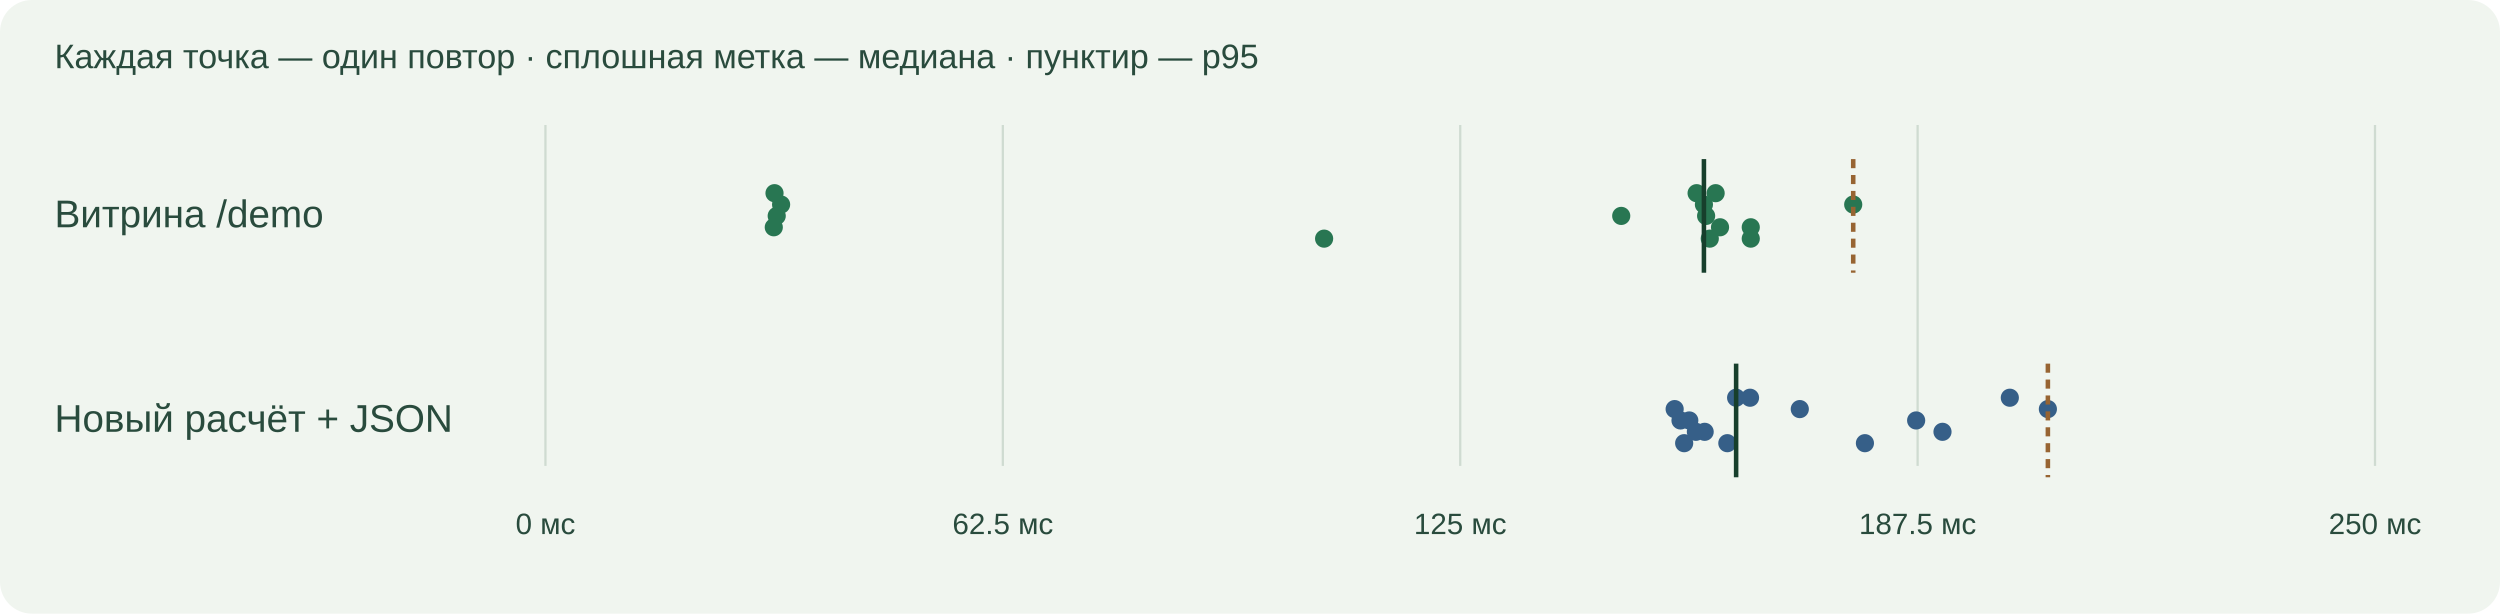
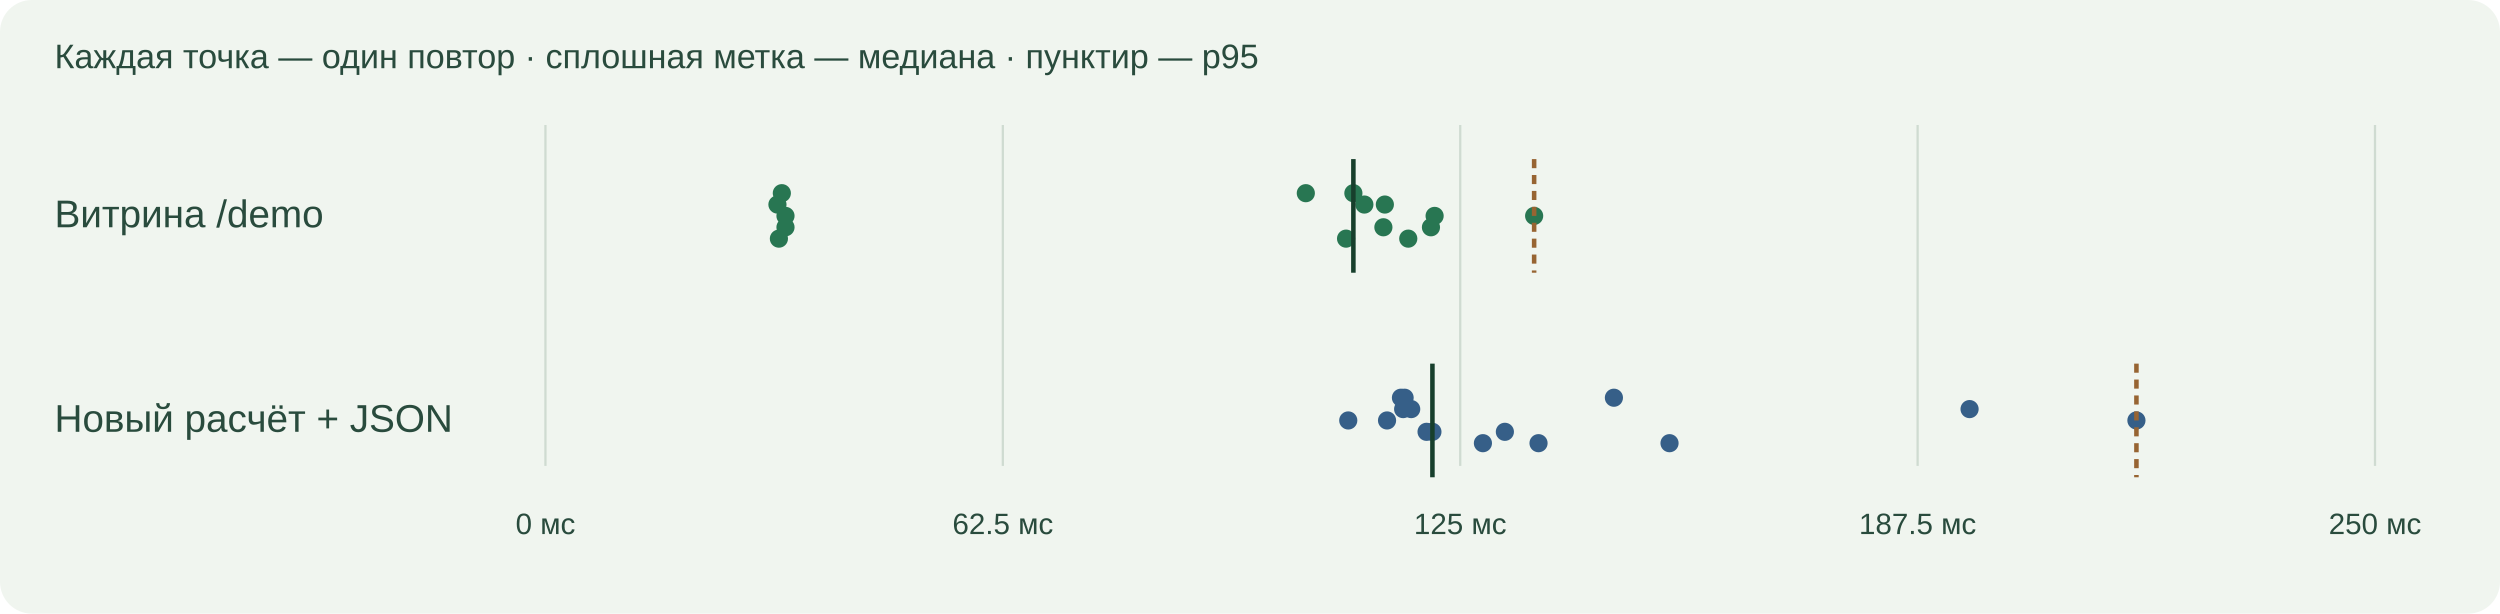
<svg xmlns="http://www.w3.org/2000/svg" width="1100" height="270" viewBox="0 0 1100 270" role="img" aria-label="Все 15 наблюдений времени двух операций, медиана и p95">
  <rect width="1100" height="270" rx="14" fill="#f0f5ef" />
  <g font-family="Arial,sans-serif" fill="#294b3d">
    <text x="24" y="30" font-size="15">Каждая точка — один повтор · сплошная метка — медиана · пунктир — p95</text>
    <line x1="240.0" x2="240.0" y1="55" y2="205" stroke="#cfdbd1" />
    <text x="240.0" y="235" font-size="13" text-anchor="middle">0 мс</text>
    <line x1="441.25" x2="441.25" y1="55" y2="205" stroke="#cfdbd1" />
    <text x="441.25" y="235" font-size="13" text-anchor="middle">62.5 мс</text>
    <line x1="642.5" x2="642.5" y1="55" y2="205" stroke="#cfdbd1" />
    <text x="642.5" y="235" font-size="13" text-anchor="middle">125 мс</text>
    <line x1="843.75" x2="843.75" y1="55" y2="205" stroke="#cfdbd1" />
    <text x="843.75" y="235" font-size="13" text-anchor="middle">187.5 мс</text>
    <line x1="1045.0" x2="1045.0" y1="55" y2="205" stroke="#cfdbd1" />
    <text x="1045.0" y="235" font-size="13" text-anchor="middle">250 мс</text>
    <text x="24" y="100" font-size="17">Витрина /demo</text>
-     <circle cx="340.786" cy="85" r="4" fill="#287652" />
-     <circle cx="343.684" cy="90" r="4" fill="#287652" />
-     <circle cx="341.752" cy="95" r="4" fill="#287652" />
-     <circle cx="340.464" cy="100" r="4" fill="#287652" />
-     <circle cx="582.608" cy="105" r="4" fill="#287652" />
-     <circle cx="746.506" cy="85" r="4" fill="#287652" />
-     <circle cx="815.414" cy="90" r="4" fill="#287652" />
-     <circle cx="713.34" cy="95" r="4" fill="#287652" />
-     <circle cx="770.334" cy="100" r="4" fill="#287652" />
-     <circle cx="770.334" cy="105" r="4" fill="#287652" />
-     <circle cx="754.878" cy="85" r="4" fill="#287652" />
-     <circle cx="749.726" cy="90" r="4" fill="#287652" />
-     <circle cx="750.692" cy="95" r="4" fill="#287652" />
-     <circle cx="756.81" cy="100" r="4" fill="#287652" />
-     <circle cx="752.302" cy="105" r="4" fill="#287652" />
-     <line x1="749.726" x2="749.726" y1="70" y2="120" stroke="#173f2c" stroke-width="2" />
-     <line x1="815.414" x2="815.414" y1="70" y2="120" stroke="#976432" stroke-width="2" stroke-dasharray="4 3" />
+     <circle cx="344.006" cy="85" r="4" fill="#287652" />
+     <circle cx="342.074" cy="90" r="4" fill="#287652" />
+     <circle cx="345.616" cy="95" r="4" fill="#287652" />
+     <circle cx="345.616" cy="100" r="4" fill="#287652" />
+     <circle cx="342.718" cy="105" r="4" fill="#287652" />
+     <circle cx="574.558" cy="85" r="4" fill="#287652" />
+     <circle cx="600.318" cy="90" r="4" fill="#287652" />
+     <circle cx="675.022" cy="95" r="4" fill="#287652" />
+     <circle cx="629.62" cy="100" r="4" fill="#287652" />
+     <circle cx="592.268" cy="105" r="4" fill="#287652" />
+     <circle cx="595.488" cy="85" r="4" fill="#287652" />
+     <circle cx="609.334" cy="90" r="4" fill="#287652" />
+     <circle cx="631.23" cy="95" r="4" fill="#287652" />
+     <circle cx="608.69" cy="100" r="4" fill="#287652" />
+     <circle cx="619.638" cy="105" r="4" fill="#287652" />
+     <line x1="595.488" x2="595.488" y1="70" y2="120" stroke="#173f2c" stroke-width="2" />
+     <line x1="675.022" x2="675.022" y1="70" y2="120" stroke="#976432" stroke-width="2" stroke-dasharray="4 3" />
    <text x="24" y="190" font-size="17">Новый расчёт + JSON</text>
-     <circle cx="884.322" cy="175" r="4" fill="#365f88" />
-     <circle cx="901.066" cy="180" r="4" fill="#365f88" />
-     <circle cx="843.106" cy="185" r="4" fill="#365f88" />
-     <circle cx="854.698" cy="190" r="4" fill="#365f88" />
-     <circle cx="820.566" cy="195" r="4" fill="#365f88" />
-     <circle cx="763.894" cy="175" r="4" fill="#365f88" />
-     <circle cx="736.846" cy="180" r="4" fill="#365f88" />
-     <circle cx="739.422" cy="185" r="4" fill="#365f88" />
-     <circle cx="750.048" cy="190" r="4" fill="#365f88" />
-     <circle cx="741.032" cy="195" r="4" fill="#365f88" />
-     <circle cx="770.012" cy="175" r="4" fill="#365f88" />
-     <circle cx="791.908" cy="180" r="4" fill="#365f88" />
-     <circle cx="743.286" cy="185" r="4" fill="#365f88" />
-     <circle cx="746.184" cy="190" r="4" fill="#365f88" />
-     <circle cx="760.03" cy="195" r="4" fill="#365f88" />
-     <line x1="763.894" x2="763.894" y1="160" y2="210" stroke="#173f2c" stroke-width="2" />
-     <line x1="901.066" x2="901.066" y1="160" y2="210" stroke="#976432" stroke-width="2" stroke-dasharray="4 3" />
+     <circle cx="616.418" cy="175" r="4" fill="#365f88" />
+     <circle cx="866.612" cy="180" r="4" fill="#365f88" />
+     <circle cx="940.028" cy="185" r="4" fill="#365f88" />
+     <circle cx="630.264" cy="190" r="4" fill="#365f88" />
+     <circle cx="676.954" cy="195" r="4" fill="#365f88" />
+     <circle cx="618.028" cy="175" r="4" fill="#365f88" />
+     <circle cx="617.384" cy="180" r="4" fill="#365f88" />
+     <circle cx="593.234" cy="185" r="4" fill="#365f88" />
+     <circle cx="627.688" cy="190" r="4" fill="#365f88" />
+     <circle cx="734.592" cy="195" r="4" fill="#365f88" />
+     <circle cx="710.12" cy="175" r="4" fill="#365f88" />
+     <circle cx="620.926" cy="180" r="4" fill="#365f88" />
+     <circle cx="610.3" cy="185" r="4" fill="#365f88" />
+     <circle cx="662.142" cy="190" r="4" fill="#365f88" />
+     <circle cx="652.482" cy="195" r="4" fill="#365f88" />
+     <line x1="630.264" x2="630.264" y1="160" y2="210" stroke="#173f2c" stroke-width="2" />
+     <line x1="940.028" x2="940.028" y1="160" y2="210" stroke="#976432" stroke-width="2" stroke-dasharray="4 3" />
  </g>
</svg>
